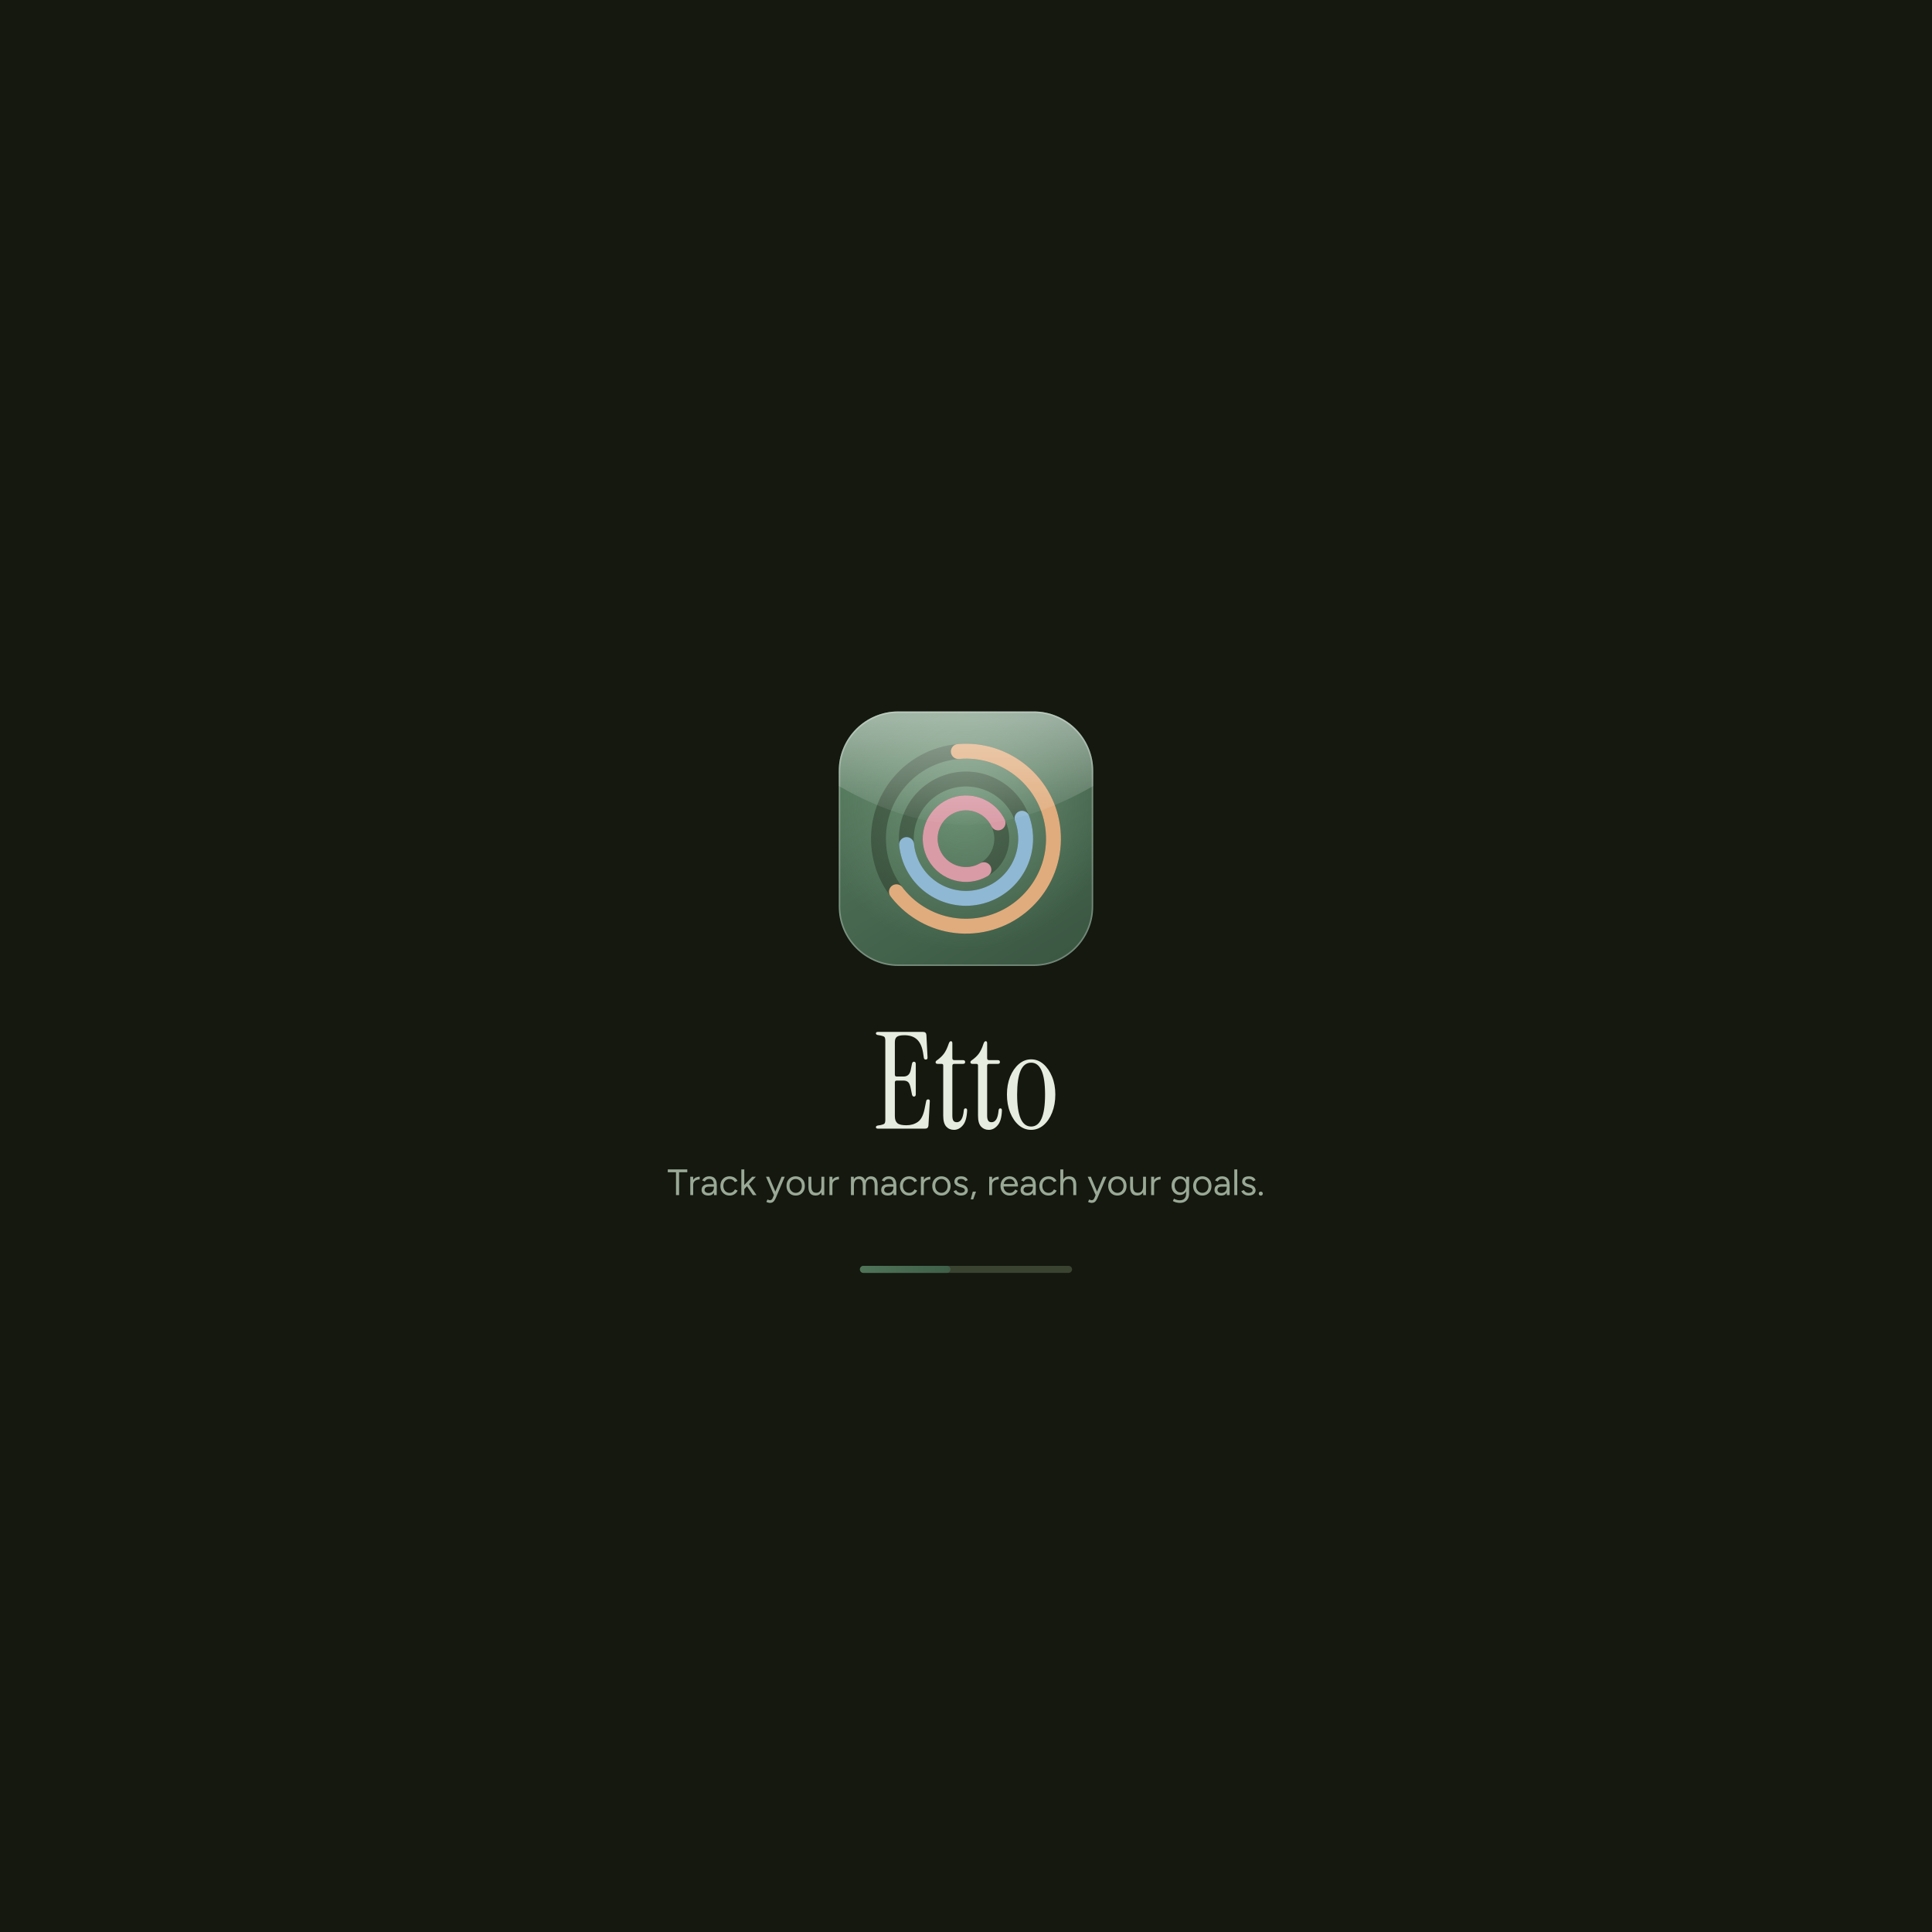
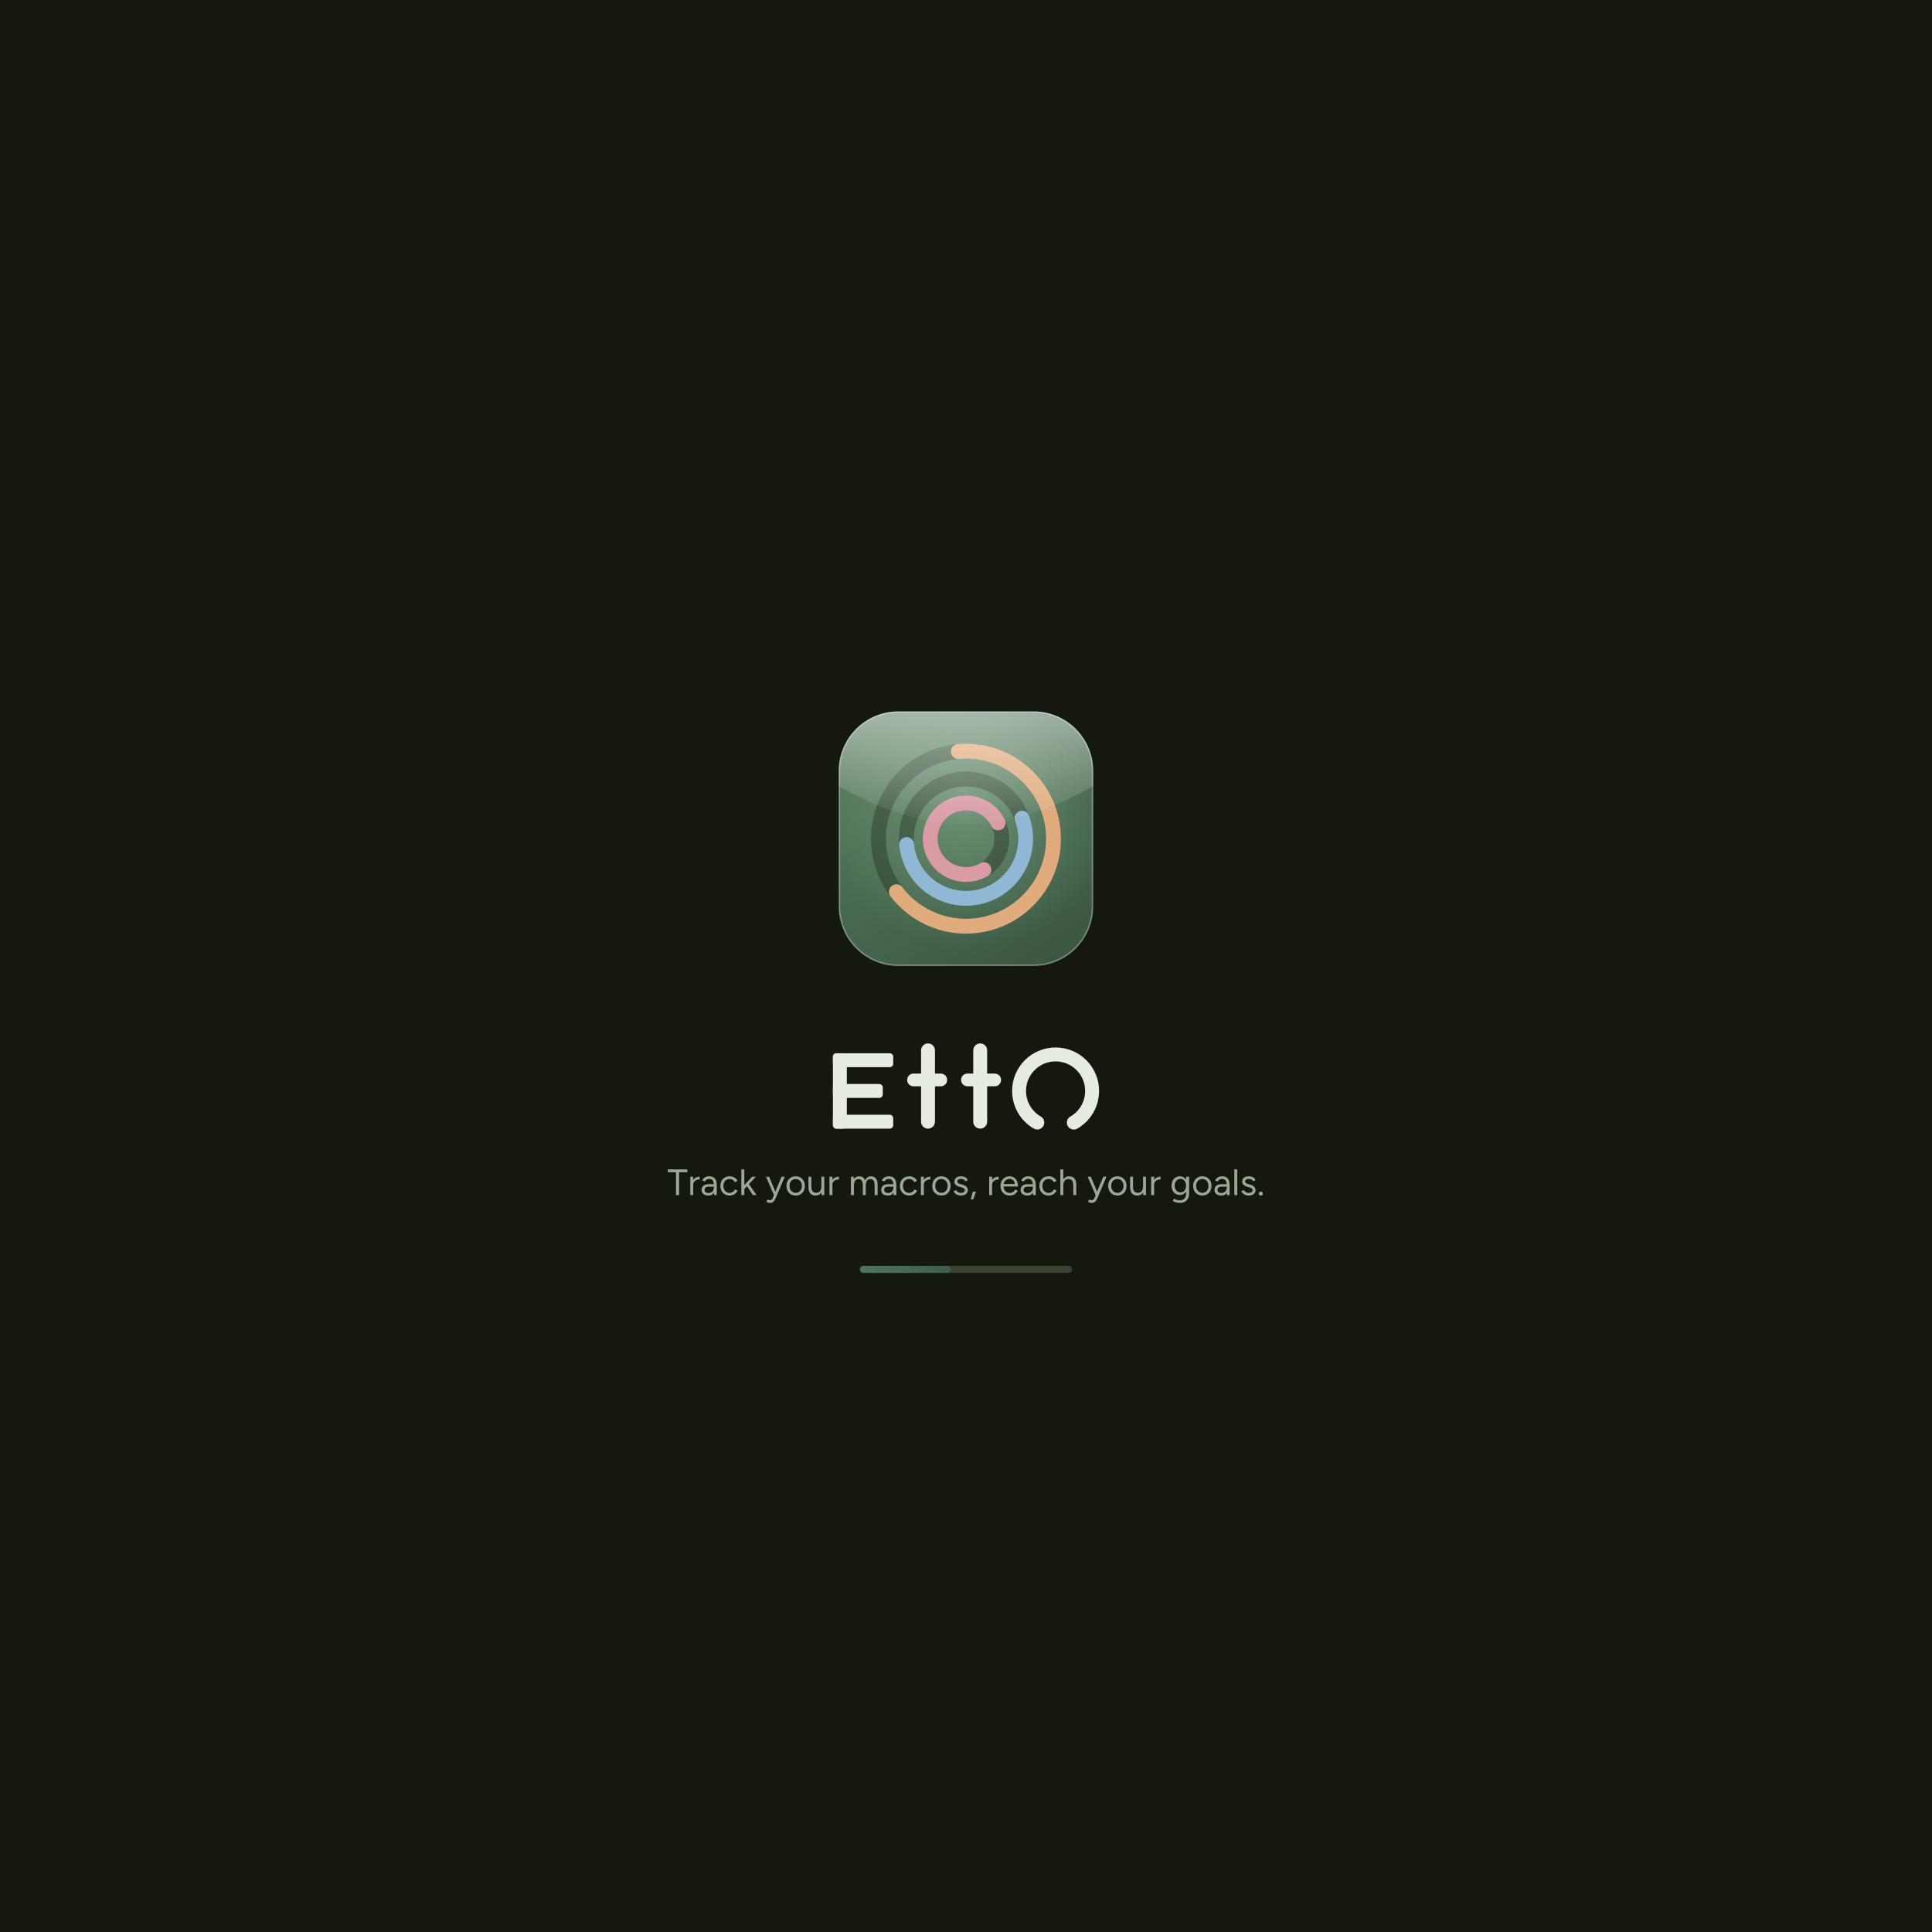
<svg xmlns="http://www.w3.org/2000/svg" width="2732" height="2732" viewBox="0 0 2732 2732" fill="none">
  <defs>
    <linearGradient id="tile" x1="96" y1="0" x2="416" y2="512" gradientUnits="userSpaceOnUse">
      <stop offset="0" stop-color="#5C8466" />
      <stop offset="1" stop-color="#3F5F49" />
    </linearGradient>
    <linearGradient id="specular" x1="256" y1="16" x2="256" y2="240" gradientUnits="userSpaceOnUse">
      <stop offset="0" stop-color="#ffffff" stop-opacity=".42" />
      <stop offset="1" stop-color="#ffffff" stop-opacity="0" />
    </linearGradient>
    <linearGradient id="bar" x1="0" y1="0" x2="1" y2="0">
      <stop offset="0" stop-color="#4F7458" />
      <stop offset="1" stop-color="#3F5F49" />
    </linearGradient>
    <clipPath id="tileClip">
      <rect width="512" height="512" rx="120" />
    </clipPath>
    <radialGradient id="glow" cx="256" cy="180" r="300" gradientUnits="userSpaceOnUse">
      <stop offset="0" stop-color="#8FB896" stop-opacity=".5" />
      <stop offset="1" stop-color="#8FB896" stop-opacity="0" />
    </radialGradient>
  </defs>
  <rect width="2732" height="2732" fill="#14180F" />
  <g transform="translate(1186 1006) scale(0.703)">
    <rect width="512" height="512" rx="120" fill="#14180F" />
    <g clip-path="url(#tileClip)">
      <rect width="512" height="512" fill="url(#tile)" opacity=".9" />
      <rect width="512" height="512" fill="url(#glow)" />
    </g>
    <g clip-path="url(#tileClip)" fill="none" stroke-linecap="round" stroke-width="30">
      <g transform="rotate(-95 256 256)">
        <circle cx="256" cy="256" r="176" stroke="#14180F" stroke-opacity=".32" />
        <circle cx="256" cy="256" r="176" stroke="#E0AC7D" stroke-dasharray="730 376" />
      </g>
      <g transform="rotate(-20 256 256)">
        <circle cx="256" cy="256" r="120" stroke="#14180F" stroke-opacity=".32" />
        <circle cx="256" cy="256" r="120" stroke="#8FB8D4" stroke-dasharray="407 347" />
      </g>
      <g transform="rotate(60 256 256)">
        <circle cx="256" cy="256" r="72" stroke="#14180F" stroke-opacity=".32" />
        <circle cx="256" cy="256" r="72" stroke="#D99BA6" stroke-dasharray="344 109" />
      </g>
    </g>
    <g clip-path="url(#tileClip)">
      <path d="M0 0h512v150c-90 52-180 78-256 78S90 202 0 150Z" fill="url(#specular)" />
      <rect x="1.5" y="1.5" width="509" height="509" rx="118.5" fill="none" stroke="#ffffff" stroke-opacity=".28" stroke-width="3" />
    </g>
  </g>
-   <path transform="translate(1366 1596)" fill="#E7ECE0" d="M-124.5 0Q-127.4 0 -127.4 -2.1Q-127.4 -3.8 -124.9 -4.4L-120.6 -5.1Q-116.6 -5.9 -115.3 -7.2Q-114.1 -8.6 -114.1 -12.5V-124.3Q-114.1 -128.2 -115.3 -129.6Q-116.6 -130.9 -120.6 -131.7L-124.9 -132.4Q-127.4 -133 -127.4 -134.7Q-127.4 -136.8 -124.5 -136.8H-60.7Q-56.3 -136.8 -56 -132.4L-54.4 -100.9Q-54.1 -97.7 -56.9 -97.7Q-59.2 -97.7 -59.6 -100.1L-60.7 -107.2Q-62.8 -120.1 -69.3 -126.1Q-75.7 -132.1 -87.1 -132.1Q-94.7 -132.1 -97.7 -129.9Q-100.6 -127.7 -100.6 -122.2V-76.4Q-100.6 -73.7 -97.9 -73.7H-88.4Q-80.1 -73.7 -78.2 -82.7L-76.3 -92.2Q-75.5 -95 -73.1 -94.6Q-71 -94.2 -71 -91.4V-48.6Q-71 -45.8 -73.1 -45.4Q-75.5 -45 -76.3 -47.9L-78.2 -57.2Q-79.5 -63.8 -81.9 -65.9Q-84.3 -68 -88.6 -68H-97.9Q-100.6 -68 -100.6 -65.4V-17.7Q-100.6 -10.8 -97.1 -7.8Q-93.6 -4.8 -84.3 -4.8Q-74.8 -4.8 -68 -9.6Q-61.3 -14.4 -58.6 -27.7L-56.3 -39Q-55.8 -41.4 -53.5 -41.4Q-50.8 -41.4 -51.2 -38.2L-53.1 -4.4Q-53.5 0 -57.9 0ZM-17 1.7Q-23.7 1.7 -27.9 -2.9Q-32.2 -7.6 -32.2 -18.2V-89.3Q-32.2 -91.6 -34.5 -91.6H-40Q-43 -91.6 -43 -93.9Q-43 -95.4 -41.3 -96.5Q-35.1 -100.9 -31.3 -105.9Q-27.5 -111 -24.6 -119.7Q-23.3 -123.7 -21.4 -123.7Q-19.3 -123.7 -19.3 -120.7V-99.6Q-19.3 -96.9 -16.6 -96.9H-4.3Q-1.2 -96.9 -1.2 -94.2Q-1.2 -91.6 -4.3 -91.6H-16.6Q-19.3 -91.6 -19.3 -88.9V-18.1Q-19.3 -13.9 -18 -11.5Q-16.6 -9.1 -13 -9.1Q-9 -9.1 -6.5 -13.1Q-3.9 -17.1 -3.1 -26Q-2.8 -28.7 -0.7 -28.7Q1.6 -28.7 1.6 -25.8Q1 -11.2 -4.4 -4.8Q-9.8 1.7 -17 1.7ZM32.2 1.7Q25.6 1.7 21.3 -2.9Q17 -7.6 17 -18.2V-89.3Q17 -91.6 14.7 -91.6H9.2Q6.2 -91.6 6.2 -93.9Q6.2 -95.4 7.9 -96.5Q14.2 -100.9 18 -105.9Q21.8 -111 24.6 -119.7Q25.9 -123.7 27.8 -123.7Q29.9 -123.7 29.9 -120.7V-99.6Q29.9 -96.9 32.6 -96.9H44.9Q48 -96.9 48 -94.2Q48 -91.6 44.9 -91.6H32.6Q29.9 -91.6 29.9 -88.9V-18.1Q29.9 -13.9 31.3 -11.5Q32.6 -9.1 36.2 -9.1Q40.2 -9.1 42.8 -13.1Q45.3 -17.1 46.1 -26Q46.5 -28.7 48.5 -28.7Q50.8 -28.7 50.8 -25.8Q50.3 -11.2 44.8 -4.8Q39.4 1.7 32.2 1.7ZM92.1 1.7Q82.4 1.7 74.7 -4.8Q67 -11.4 62.4 -22.8Q57.9 -34.2 57.9 -48.3Q57.9 -62.3 62.4 -73.5Q67 -84.7 74.8 -91.4Q82.6 -98 92.1 -98Q101.7 -98 109.4 -91.4Q117.1 -84.7 121.7 -73.5Q126.3 -62.3 126.3 -48.3Q126.3 -34.2 121.8 -22.8Q117.3 -11.4 109.5 -4.8Q101.7 1.7 92.1 1.7ZM92.1 -3Q111.8 -3 111.8 -48.3Q111.8 -93.3 92.1 -93.3Q72.3 -93.3 72.3 -48.3Q72.3 -3 92.1 -3Z" />
+   <g transform="translate(1366 1596) scale(0.82)" fill="#E7ECE0">
+     <rect x="-229.5" y="-130" width="24" height="130" rx="6" />
+     <rect x="-229.5" y="-130" width="104" height="24" rx="6" />
+     <rect x="-229.5" y="-77" width="86" height="24" rx="6" />
+     <rect x="-229.5" y="-24" width="104" height="24" rx="6" />
+     <rect x="-77.5" y="-147" width="24" height="147" rx="12" />
+     <rect x="12.5" y="-147" width="24" height="147" rx="12" />
+     <rect x="-101.5" y="-95" width="69" height="22" rx="11" />
+     <rect x="-8.5" y="-95" width="69" height="22" rx="11" />
+     <circle cx="154.5" cy="-65" r="63" fill="none" stroke="#E7ECE0" stroke-width="24" stroke-linecap="round" stroke-dasharray="330 66" stroke-dashoffset="-132" />
+   </g>
  <path transform="translate(1366 1690)" fill="#9AA896" d="M-410.1 0V-32.4H-421.7V-36.4H-394.1V-32.4H-405.7V0ZM-389.9 0V-26H-385.8V-21.4Q-384.2 -23.8 -381.7 -25Q-379.2 -26.1 -376.6 -26.1V-22.2Q-378.9 -22.2 -381 -21.4Q-383.1 -20.7 -384.4 -19Q-385.8 -17.2 -385.8 -14.3V0ZM-364.1 0.6Q-368.7 0.6 -371.3 -1.5Q-373.9 -3.6 -373.9 -7.3Q-373.9 -11.3 -371.2 -13.4Q-368.6 -15.5 -363.9 -15.5H-356.6Q-356.9 -19.2 -358.4 -21Q-360 -22.9 -363.1 -22.9Q-365.3 -22.9 -366.8 -22Q-368.3 -21.1 -369.3 -19.3L-373.1 -20.8Q-372.1 -22.6 -370.7 -23.9Q-369.3 -25.2 -367.4 -25.9Q-365.6 -26.6 -363.1 -26.6Q-359.5 -26.6 -357.1 -25.2Q-354.8 -23.8 -353.6 -21Q-352.4 -18.2 -352.4 -14.1L-352.5 0H-356.3L-356.5 -3.5Q-357.7 -1.5 -359.6 -0.4Q-361.5 0.6 -364.1 0.6ZM-363.9 -3Q-361.7 -3 -360 -4Q-358.3 -4.9 -357.4 -6.7Q-356.5 -8.5 -356.5 -11V-12H-362.9Q-366.6 -12 -368.1 -10.8Q-369.7 -9.6 -369.7 -7.4Q-369.7 -5.3 -368.1 -4.2Q-366.6 -3 -363.9 -3ZM-334.2 0.6Q-338.1 0.6 -341 -1.1Q-344 -2.9 -345.7 -5.9Q-347.3 -9 -347.3 -13Q-347.3 -17 -345.7 -20.1Q-344 -23.1 -341.1 -24.9Q-338.1 -26.6 -334.3 -26.6Q-330.6 -26.6 -327.6 -24.9Q-324.7 -23.2 -323.1 -20.1L-326.9 -18.4Q-327.9 -20.4 -329.9 -21.6Q-331.9 -22.8 -334.4 -22.8Q-337 -22.8 -338.9 -21.5Q-340.9 -20.3 -342 -18.1Q-343.1 -15.9 -343.1 -13Q-343.1 -10.1 -342 -7.9Q-340.9 -5.7 -338.9 -4.5Q-336.9 -3.2 -334.3 -3.2Q-331.8 -3.2 -329.8 -4.5Q-327.8 -5.8 -326.7 -8.1L-322.9 -6.4Q-324.5 -3.1 -327.5 -1.3Q-330.4 0.6 -334.2 0.6ZM-317.7 0V-36.4H-313.5V-14.2L-302.4 -26H-297.2L-306.9 -15.6L-296.2 0H-301.3L-309.7 -12.6L-313.5 -8.5V0ZM-277.3 11Q-278.3 11 -279.6 10.6Q-280.9 10.3 -282.3 9.6L-280.8 6.2Q-279.6 6.7 -278.7 6.9Q-277.8 7.2 -277.3 7.2Q-275.9 7.2 -274.9 6.4Q-274 5.7 -273.4 4.3L-271.6 -0.1L-282.8 -26H-278.4L-269.6 -4.9L-260.8 -26H-256.3L-268.8 3.6Q-269.8 5.9 -270.9 7.6Q-271.9 9.2 -273.4 10.1Q-275 11 -277.3 11ZM-240.8 0.6Q-244.6 0.6 -247.5 -1.1Q-250.5 -2.9 -252.1 -5.9Q-253.8 -9 -253.8 -13Q-253.8 -17 -252.2 -20.1Q-250.5 -23.1 -247.6 -24.9Q-244.6 -26.6 -240.9 -26.6Q-237.1 -26.6 -234.1 -24.9Q-231.2 -23.1 -229.5 -20.1Q-227.9 -17 -227.9 -13Q-227.9 -9 -229.5 -5.9Q-231.2 -2.9 -234.1 -1.1Q-237 0.6 -240.8 0.6ZM-240.8 -3.2Q-238.2 -3.2 -236.3 -4.5Q-234.3 -5.7 -233.2 -7.9Q-232.1 -10.1 -232.1 -13Q-232.1 -15.9 -233.2 -18.1Q-234.3 -20.3 -236.3 -21.5Q-238.3 -22.8 -240.9 -22.8Q-243.4 -22.8 -245.4 -21.5Q-247.4 -20.3 -248.5 -18.1Q-249.6 -15.9 -249.6 -13Q-249.6 -10.1 -248.5 -7.9Q-247.3 -5.7 -245.3 -4.5Q-243.3 -3.2 -240.8 -3.2ZM-212.7 0.6Q-215.7 0.6 -218 -0.6Q-220.3 -1.8 -221.5 -4.5Q-222.8 -7.2 -222.8 -11.4V-26H-218.7V-12.7Q-218.7 -8.8 -217.7 -6.8Q-216.8 -4.8 -215.3 -4Q-213.7 -3.3 -211.7 -3.3Q-208.3 -3.3 -206.4 -5.7Q-204.5 -8.1 -204.5 -12.6V-26H-200.4V0H-204.3L-204.5 -3.9Q-205.8 -1.7 -207.8 -0.6Q-209.9 0.6 -212.7 0.6ZM-193.1 0V-26H-188.9V-21.4Q-187.4 -23.8 -184.9 -25Q-182.4 -26.1 -179.7 -26.1V-22.2Q-182.1 -22.2 -184.2 -21.4Q-186.3 -20.7 -187.6 -19Q-188.9 -17.2 -188.9 -14.3V0ZM-162.7 0V-26H-158.8L-158.6 -22.4Q-157.4 -24.4 -155.5 -25.5Q-153.6 -26.6 -151.1 -26.6Q-148 -26.6 -145.8 -25.2Q-143.6 -23.7 -142.6 -20.7Q-141.5 -23.6 -139.4 -25.1Q-137.3 -26.6 -134.4 -26.6Q-130 -26.6 -127.5 -23.7Q-125 -20.8 -125 -14.9V0H-129.2V-13.3Q-129.2 -17.2 -130 -19.2Q-130.8 -21.2 -132.2 -22Q-133.5 -22.7 -135.3 -22.7Q-138.4 -22.7 -140.1 -20.3Q-141.8 -17.9 -141.8 -13.4V0H-145.9V-13.3Q-145.9 -17.2 -146.7 -19.2Q-147.6 -21.2 -148.9 -22Q-150.3 -22.7 -152.1 -22.7Q-155.1 -22.7 -156.8 -20.3Q-158.5 -17.9 -158.5 -13.4V0ZM-110.2 0.6Q-114.8 0.6 -117.4 -1.5Q-119.9 -3.6 -119.9 -7.3Q-119.9 -11.3 -117.3 -13.4Q-114.7 -15.5 -110 -15.5H-102.7Q-103 -19.2 -104.5 -21Q-106.1 -22.9 -109.2 -22.9Q-111.4 -22.9 -112.9 -22Q-114.4 -21.1 -115.4 -19.3L-119.1 -20.8Q-118.1 -22.6 -116.8 -23.9Q-115.4 -25.2 -113.5 -25.9Q-111.6 -26.6 -109.2 -26.6Q-105.6 -26.6 -103.2 -25.2Q-100.8 -23.8 -99.7 -21Q-98.5 -18.2 -98.5 -14.1L-98.5 0H-102.4L-102.6 -3.5Q-103.7 -1.5 -105.7 -0.4Q-107.6 0.6 -110.2 0.6ZM-110 -3Q-107.8 -3 -106.1 -4Q-104.4 -4.9 -103.5 -6.7Q-102.6 -8.5 -102.6 -11V-12H-109Q-112.7 -12 -114.2 -10.8Q-115.7 -9.6 -115.7 -7.4Q-115.7 -5.3 -114.2 -4.2Q-112.7 -3 -110 -3ZM-80.3 0.6Q-84.2 0.6 -87.1 -1.1Q-90.1 -2.9 -91.7 -5.9Q-93.4 -9 -93.4 -13Q-93.4 -17 -91.8 -20.1Q-90.1 -23.1 -87.2 -24.9Q-84.2 -26.6 -80.4 -26.6Q-76.7 -26.6 -73.7 -24.9Q-70.8 -23.2 -69.2 -20.1L-73 -18.4Q-74 -20.4 -76 -21.6Q-78 -22.8 -80.5 -22.8Q-83.1 -22.8 -85 -21.5Q-87 -20.3 -88.1 -18.1Q-89.2 -15.9 -89.2 -13Q-89.2 -10.1 -88.1 -7.9Q-87 -5.7 -85 -4.5Q-83 -3.2 -80.4 -3.2Q-77.9 -3.2 -75.9 -4.5Q-73.8 -5.8 -72.8 -8.1L-69 -6.4Q-70.6 -3.1 -73.5 -1.3Q-76.5 0.6 -80.3 0.6ZM-63.8 0V-26H-59.6V-21.4Q-58.1 -23.8 -55.6 -25Q-53.1 -26.1 -50.4 -26.1V-22.2Q-52.7 -22.2 -54.8 -21.4Q-56.9 -20.7 -58.3 -19Q-59.6 -17.2 -59.6 -14.3V0ZM-34.7 0.6Q-38.5 0.6 -41.4 -1.1Q-44.4 -2.9 -46.1 -5.9Q-47.7 -9 -47.7 -13Q-47.7 -17 -46.1 -20.1Q-44.4 -23.1 -41.5 -24.9Q-38.6 -26.6 -34.8 -26.6Q-31 -26.6 -28 -24.9Q-25.1 -23.1 -23.5 -20.1Q-21.8 -17 -21.8 -13Q-21.8 -9 -23.5 -5.9Q-25.1 -2.9 -28 -1.1Q-30.9 0.6 -34.7 0.6ZM-34.7 -3.2Q-32.1 -3.2 -30.2 -4.5Q-28.3 -5.7 -27.1 -7.9Q-26 -10.1 -26 -13Q-26 -15.9 -27.1 -18.1Q-28.3 -20.3 -30.2 -21.5Q-32.2 -22.8 -34.8 -22.8Q-37.4 -22.8 -39.3 -21.5Q-41.3 -20.3 -42.4 -18.1Q-43.5 -15.9 -43.5 -13Q-43.5 -10.1 -42.4 -7.9Q-41.2 -5.7 -39.3 -4.5Q-37.3 -3.2 -34.7 -3.2ZM-7 0.6Q-9.8 0.6 -11.9 -0.2Q-14.1 -1.1 -15.5 -2.5Q-16.9 -3.9 -17.6 -5.6L-13.9 -7.1Q-13 -5.3 -11.3 -4.2Q-9.5 -3.1 -7.4 -3.1Q-4.9 -3.1 -3.3 -4.1Q-1.6 -5.1 -1.6 -6.8Q-1.6 -8.4 -2.8 -9.4Q-4.1 -10.4 -6.4 -11L-8.9 -11.7Q-12.5 -12.6 -14.4 -14.5Q-16.4 -16.4 -16.4 -18.8Q-16.4 -22.5 -14 -24.6Q-11.6 -26.6 -6.8 -26.6Q-4.5 -26.6 -2.6 -26Q-0.7 -25.3 0.6 -24.1Q1.9 -22.8 2.6 -21.2L-1 -19.6Q-1.7 -21.3 -3.3 -22.1Q-4.9 -22.9 -7.1 -22.9Q-9.5 -22.9 -10.9 -21.9Q-12.2 -20.9 -12.2 -19Q-12.2 -18 -11.1 -17.1Q-10 -16.2 -7.8 -15.6L-5.2 -14.9Q-2.7 -14.3 -0.9 -13.1Q0.8 -11.9 1.7 -10.3Q2.6 -8.7 2.6 -7Q2.6 -4.6 1.3 -2.9Q0.1 -1.2 -2.1 -0.3Q-4.2 0.6 -7 0.6ZM6.7 6 9.6 -5H14.2L10.2 6ZM32.8 0V-26H36.9V-21.4Q38.5 -23.8 41 -25Q43.5 -26.1 46.2 -26.1V-22.2Q43.8 -22.2 41.7 -21.4Q39.6 -20.7 38.3 -19Q36.9 -17.2 36.9 -14.3V0ZM61.7 0.6Q58 0.6 55.1 -1.1Q52.2 -2.9 50.5 -5.9Q48.8 -9 48.8 -13Q48.8 -17 50.5 -20.1Q52.1 -23.1 55 -24.9Q57.9 -26.6 61.7 -26.6Q65.3 -26.6 67.9 -24.8Q70.6 -23 72.1 -19.8Q73.5 -16.6 73.5 -12.2H53.1Q53.3 -7.9 55.8 -5.5Q58.2 -3.1 61.9 -3.1Q64.7 -3.1 66.6 -4.5Q68.5 -5.8 69.6 -7.9L73.2 -6.1Q72.1 -4.1 70.5 -2.6Q68.9 -1 66.7 -0.2Q64.5 0.6 61.7 0.6ZM53.4 -15.7H69Q68.9 -18 67.9 -19.6Q66.9 -21.2 65.2 -22.1Q63.6 -22.9 61.6 -22.9Q59.6 -22.9 57.8 -22.1Q56 -21.2 54.8 -19.6Q53.6 -17.9 53.4 -15.7ZM87 0.6Q82.4 0.6 79.8 -1.5Q77.2 -3.6 77.2 -7.3Q77.2 -11.3 79.9 -13.4Q82.5 -15.5 87.2 -15.5H94.5Q94.2 -19.2 92.7 -21Q91.1 -22.9 88 -22.9Q85.8 -22.9 84.3 -22Q82.8 -21.1 81.8 -19.3L78 -20.8Q79 -22.6 80.4 -23.9Q81.8 -25.2 83.7 -25.9Q85.5 -26.6 88 -26.6Q91.6 -26.6 94 -25.2Q96.3 -23.8 97.5 -21Q98.7 -18.2 98.7 -14.1L98.6 0H94.8L94.6 -3.5Q93.4 -1.5 91.5 -0.4Q89.6 0.6 87 0.6ZM87.2 -3Q89.4 -3 91.1 -4Q92.8 -4.9 93.7 -6.7Q94.6 -8.5 94.6 -11V-12H88.2Q84.5 -12 83 -10.8Q81.4 -9.6 81.4 -7.4Q81.4 -5.3 83 -4.2Q84.5 -3 87.2 -3ZM116.9 0.6Q113 0.6 110.1 -1.1Q107.1 -2.9 105.4 -5.9Q103.8 -9 103.8 -13Q103.8 -17 105.4 -20.1Q107.1 -23.1 110 -24.9Q113 -26.6 116.8 -26.6Q120.5 -26.6 123.5 -24.9Q126.4 -23.2 128 -20.1L124.2 -18.4Q123.2 -20.4 121.2 -21.6Q119.2 -22.8 116.7 -22.8Q114.1 -22.8 112.2 -21.5Q110.2 -20.3 109.1 -18.1Q108 -15.9 108 -13Q108 -10.1 109.1 -7.9Q110.2 -5.7 112.2 -4.5Q114.2 -3.2 116.8 -3.2Q119.3 -3.2 121.3 -4.5Q123.3 -5.8 124.4 -8.1L128.2 -6.4Q126.6 -3.1 123.6 -1.3Q120.7 0.6 116.9 0.6ZM133.4 0V-36.4H137.6V-22.2Q138.9 -24.3 141 -25.5Q143 -26.6 145.8 -26.6Q148.8 -26.6 151.1 -25.4Q153.3 -24.2 154.6 -21.5Q155.9 -18.9 155.9 -14.6V0H151.7V-13.3Q151.7 -17.2 150.8 -19.2Q149.9 -21.2 148.3 -22Q146.8 -22.7 144.8 -22.7Q141.4 -22.7 139.5 -20.3Q137.6 -17.9 137.6 -13.4V0ZM177.6 11Q176.6 11 175.3 10.6Q174 10.3 172.6 9.6L174.1 6.2Q175.3 6.7 176.2 6.9Q177.1 7.2 177.6 7.2Q179 7.2 180 6.4Q180.9 5.7 181.5 4.3L183.3 -0.1L172.1 -26H176.5L185.3 -4.9L194.1 -26H198.6L186.1 3.6Q185.1 5.9 184 7.6Q183 9.2 181.5 10.1Q179.9 11 177.6 11ZM214.1 0.6Q210.3 0.6 207.4 -1.1Q204.4 -2.9 202.8 -5.9Q201.1 -9 201.1 -13Q201.1 -17 202.7 -20.1Q204.4 -23.1 207.3 -24.9Q210.3 -26.6 214 -26.6Q217.8 -26.6 220.8 -24.9Q223.7 -23.1 225.4 -20.1Q227 -17 227 -13Q227 -9 225.4 -5.9Q223.7 -2.9 220.8 -1.1Q217.9 0.6 214.1 0.6ZM214.1 -3.2Q216.7 -3.2 218.6 -4.5Q220.6 -5.7 221.7 -7.9Q222.8 -10.1 222.8 -13Q222.8 -15.9 221.7 -18.1Q220.6 -20.3 218.6 -21.5Q216.6 -22.8 214 -22.8Q211.5 -22.8 209.5 -21.5Q207.5 -20.3 206.4 -18.1Q205.3 -15.9 205.3 -13Q205.3 -10.1 206.4 -7.9Q207.6 -5.7 209.6 -4.5Q211.6 -3.2 214.1 -3.2ZM242.2 0.6Q239.2 0.6 236.9 -0.6Q234.6 -1.8 233.4 -4.5Q232.1 -7.2 232.1 -11.4V-26H236.2V-12.7Q236.2 -8.8 237.1 -6.8Q238 -4.8 239.6 -4Q241.2 -3.3 243.2 -3.3Q246.6 -3.3 248.5 -5.7Q250.4 -8.1 250.4 -12.6V-26H254.5V0H250.6L250.4 -3.9Q249.1 -1.7 247.1 -0.6Q245 0.6 242.2 0.6ZM261.8 0V-26H266V-21.4Q267.5 -23.8 270 -25Q272.5 -26.1 275.2 -26.1V-22.2Q272.8 -22.2 270.7 -21.4Q268.6 -20.7 267.3 -19Q266 -17.2 266 -14.3V0ZM302.6 11Q300.1 11 298.1 10.5Q296 10.1 294.6 9.4Q293.2 8.8 292.5 8.4L294.1 5Q294.8 5.4 296 6Q297.3 6.5 298.9 6.9Q300.6 7.3 302.6 7.3Q305.1 7.3 307.1 6.3Q309 5.3 310.2 3.1Q311.3 0.9 311.3 -2.4V-5.2Q309.9 -2.9 307.6 -1.5Q305.3 -0.2 302.4 -0.2Q299 -0.2 296.3 -1.9Q293.7 -3.5 292.2 -6.5Q290.7 -9.5 290.7 -13.4Q290.7 -17.3 292.2 -20.3Q293.7 -23.3 296.3 -24.9Q299 -26.6 302.4 -26.6Q305.3 -26.6 307.6 -25.3Q309.9 -24 311.3 -21.6V-26H315.5V-2.5Q315.5 2 313.8 5Q312.1 8 309.2 9.5Q306.3 11 302.6 11ZM303.4 -3.8Q305.7 -3.8 307.5 -5Q309.3 -6.3 310.2 -8.5Q311.2 -10.6 311.2 -13.4Q311.2 -16.2 310.2 -18.4Q309.2 -20.5 307.5 -21.7Q305.7 -23 303.4 -23Q300.9 -23 299 -21.7Q297.2 -20.5 296.1 -18.4Q295 -16.2 295 -13.4Q295 -10.6 296.1 -8.5Q297.2 -6.3 299.1 -5Q301 -3.8 303.4 -3.8ZM334.2 0.6Q330.4 0.6 327.5 -1.1Q324.6 -2.9 322.9 -5.9Q321.2 -9 321.2 -13Q321.2 -17 322.9 -20.1Q324.5 -23.1 327.4 -24.9Q330.4 -26.6 334.1 -26.6Q338 -26.6 340.9 -24.9Q343.8 -23.1 345.5 -20.1Q347.1 -17 347.1 -13Q347.1 -9 345.5 -5.9Q343.8 -2.9 340.9 -1.1Q338 0.6 334.2 0.6ZM334.2 -3.2Q336.8 -3.2 338.7 -4.5Q340.7 -5.7 341.8 -7.9Q342.9 -10.1 342.9 -13Q342.9 -15.9 341.8 -18.1Q340.7 -20.3 338.7 -21.5Q336.7 -22.8 334.1 -22.8Q331.6 -22.8 329.6 -21.5Q327.7 -20.3 326.5 -18.1Q325.4 -15.9 325.4 -13Q325.4 -10.1 326.6 -7.9Q327.7 -5.7 329.7 -4.5Q331.7 -3.2 334.2 -3.2ZM361.1 0.6Q356.5 0.6 354 -1.5Q351.4 -3.6 351.4 -7.3Q351.4 -11.3 354 -13.4Q356.6 -15.5 361.4 -15.5H368.6Q368.4 -19.2 366.8 -21Q365.2 -22.9 362.1 -22.9Q359.9 -22.9 358.4 -22Q356.9 -21.1 355.9 -19.3L352.2 -20.8Q353.2 -22.6 354.6 -23.9Q356 -25.2 357.8 -25.9Q359.7 -26.6 362.1 -26.6Q365.7 -26.6 368.1 -25.2Q370.5 -23.8 371.7 -21Q372.8 -18.2 372.8 -14.1L372.8 0H368.9L368.7 -3.5Q367.6 -1.5 365.7 -0.4Q363.7 0.6 361.1 0.6ZM361.3 -3Q363.6 -3 365.2 -4Q366.9 -4.9 367.8 -6.7Q368.7 -8.5 368.7 -11V-12H362.3Q358.7 -12 357.1 -10.8Q355.6 -9.6 355.6 -7.4Q355.6 -5.3 357.1 -4.2Q358.6 -3 361.3 -3ZM379.4 0V-36.4H383.6V0ZM399.9 0.6Q397.1 0.6 395 -0.2Q392.8 -1.1 391.4 -2.5Q390 -3.9 389.3 -5.6L393 -7.1Q393.9 -5.3 395.6 -4.2Q397.4 -3.1 399.5 -3.1Q402 -3.1 403.6 -4.1Q405.3 -5.1 405.3 -6.8Q405.3 -8.4 404.1 -9.4Q402.8 -10.4 400.5 -11L398 -11.7Q394.4 -12.6 392.5 -14.5Q390.5 -16.4 390.5 -18.8Q390.5 -22.5 392.9 -24.6Q395.3 -26.6 400.1 -26.6Q402.4 -26.6 404.3 -26Q406.2 -25.3 407.5 -24.1Q408.8 -22.8 409.5 -21.2L405.9 -19.6Q405.2 -21.3 403.6 -22.1Q402 -22.9 399.8 -22.9Q397.4 -22.9 396 -21.9Q394.7 -20.9 394.7 -19Q394.7 -18 395.8 -17.1Q396.9 -16.2 399.1 -15.6L401.7 -14.9Q404.2 -14.3 406 -13.1Q407.7 -11.9 408.6 -10.3Q409.5 -8.7 409.5 -7Q409.5 -4.6 408.2 -2.9Q407 -1.2 404.8 -0.3Q402.7 0.6 399.9 0.6ZM416.8 0.7Q415.7 0.7 414.8 -0.1Q414 -1 414 -2.1Q414 -3.3 414.8 -4.2Q415.7 -5 416.8 -5Q418 -5 418.9 -4.2Q419.7 -3.3 419.7 -2.1Q419.7 -1 418.9 -0.1Q418 0.7 416.8 0.7Z" />
  <rect x="1216" y="1790" width="300" height="10" rx="5" fill="#3A4230" />
  <rect x="1216" y="1790" width="128" height="10" rx="5" fill="url(#bar)" />
</svg>
